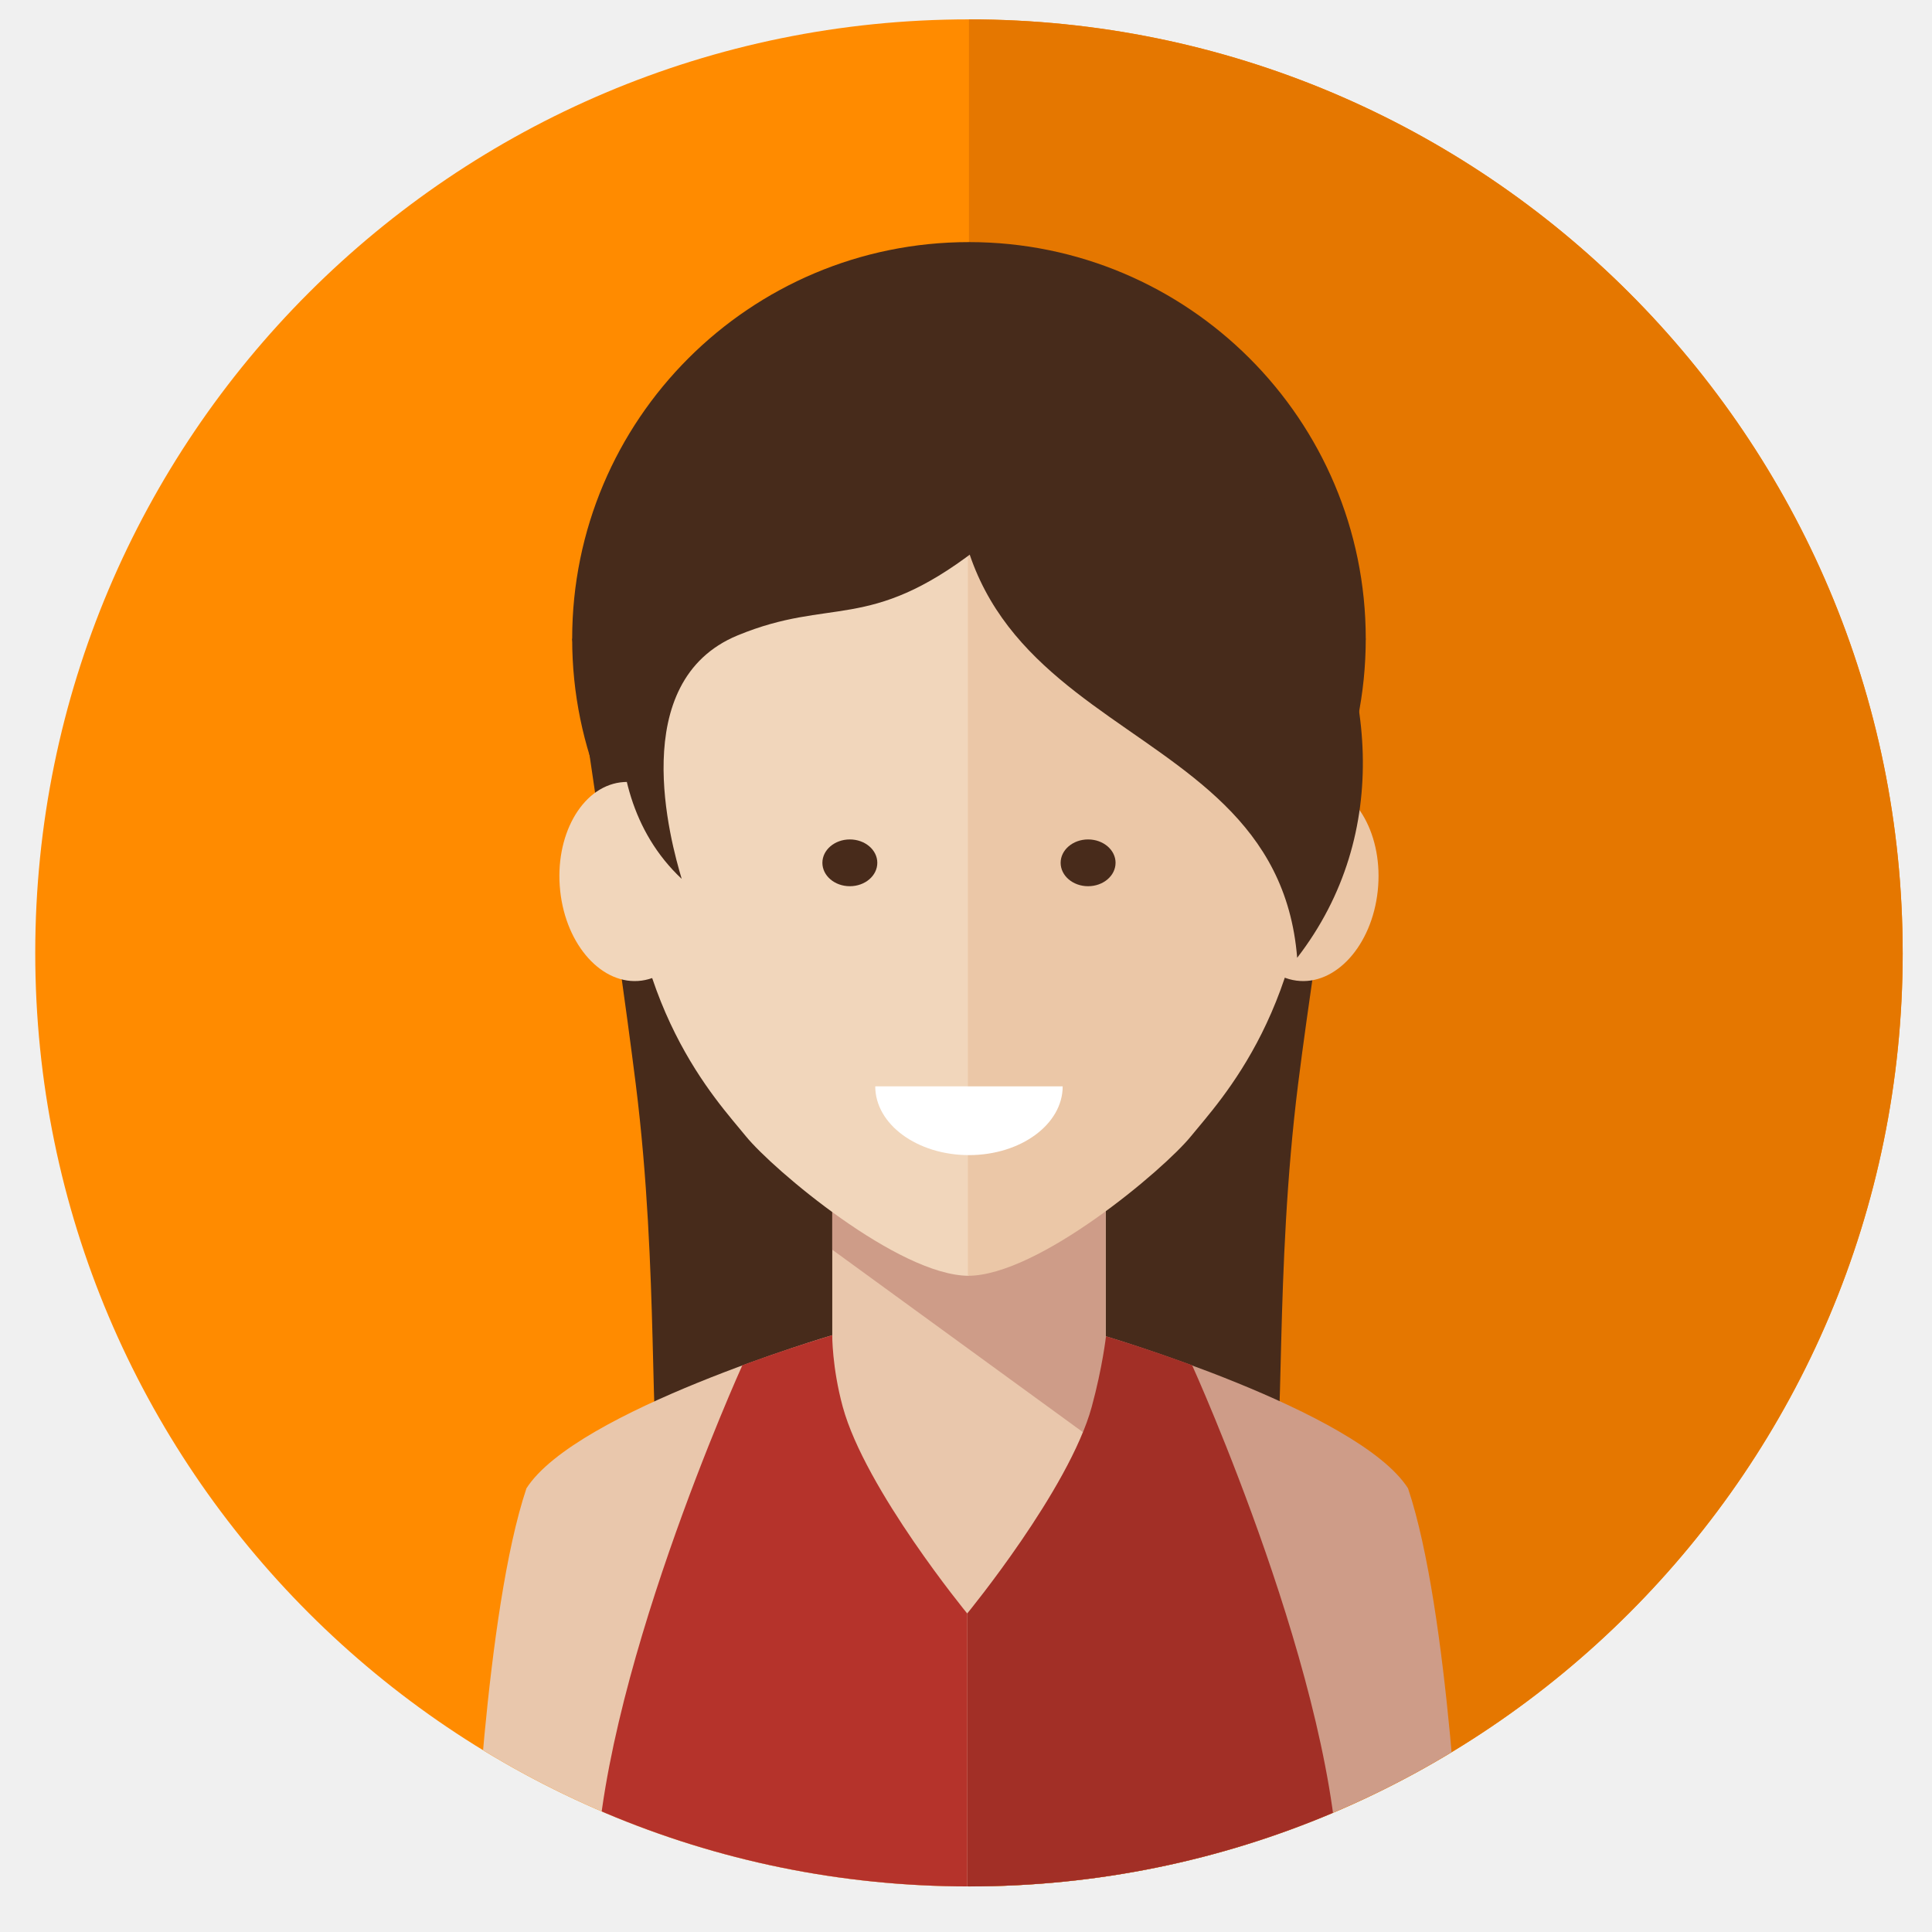
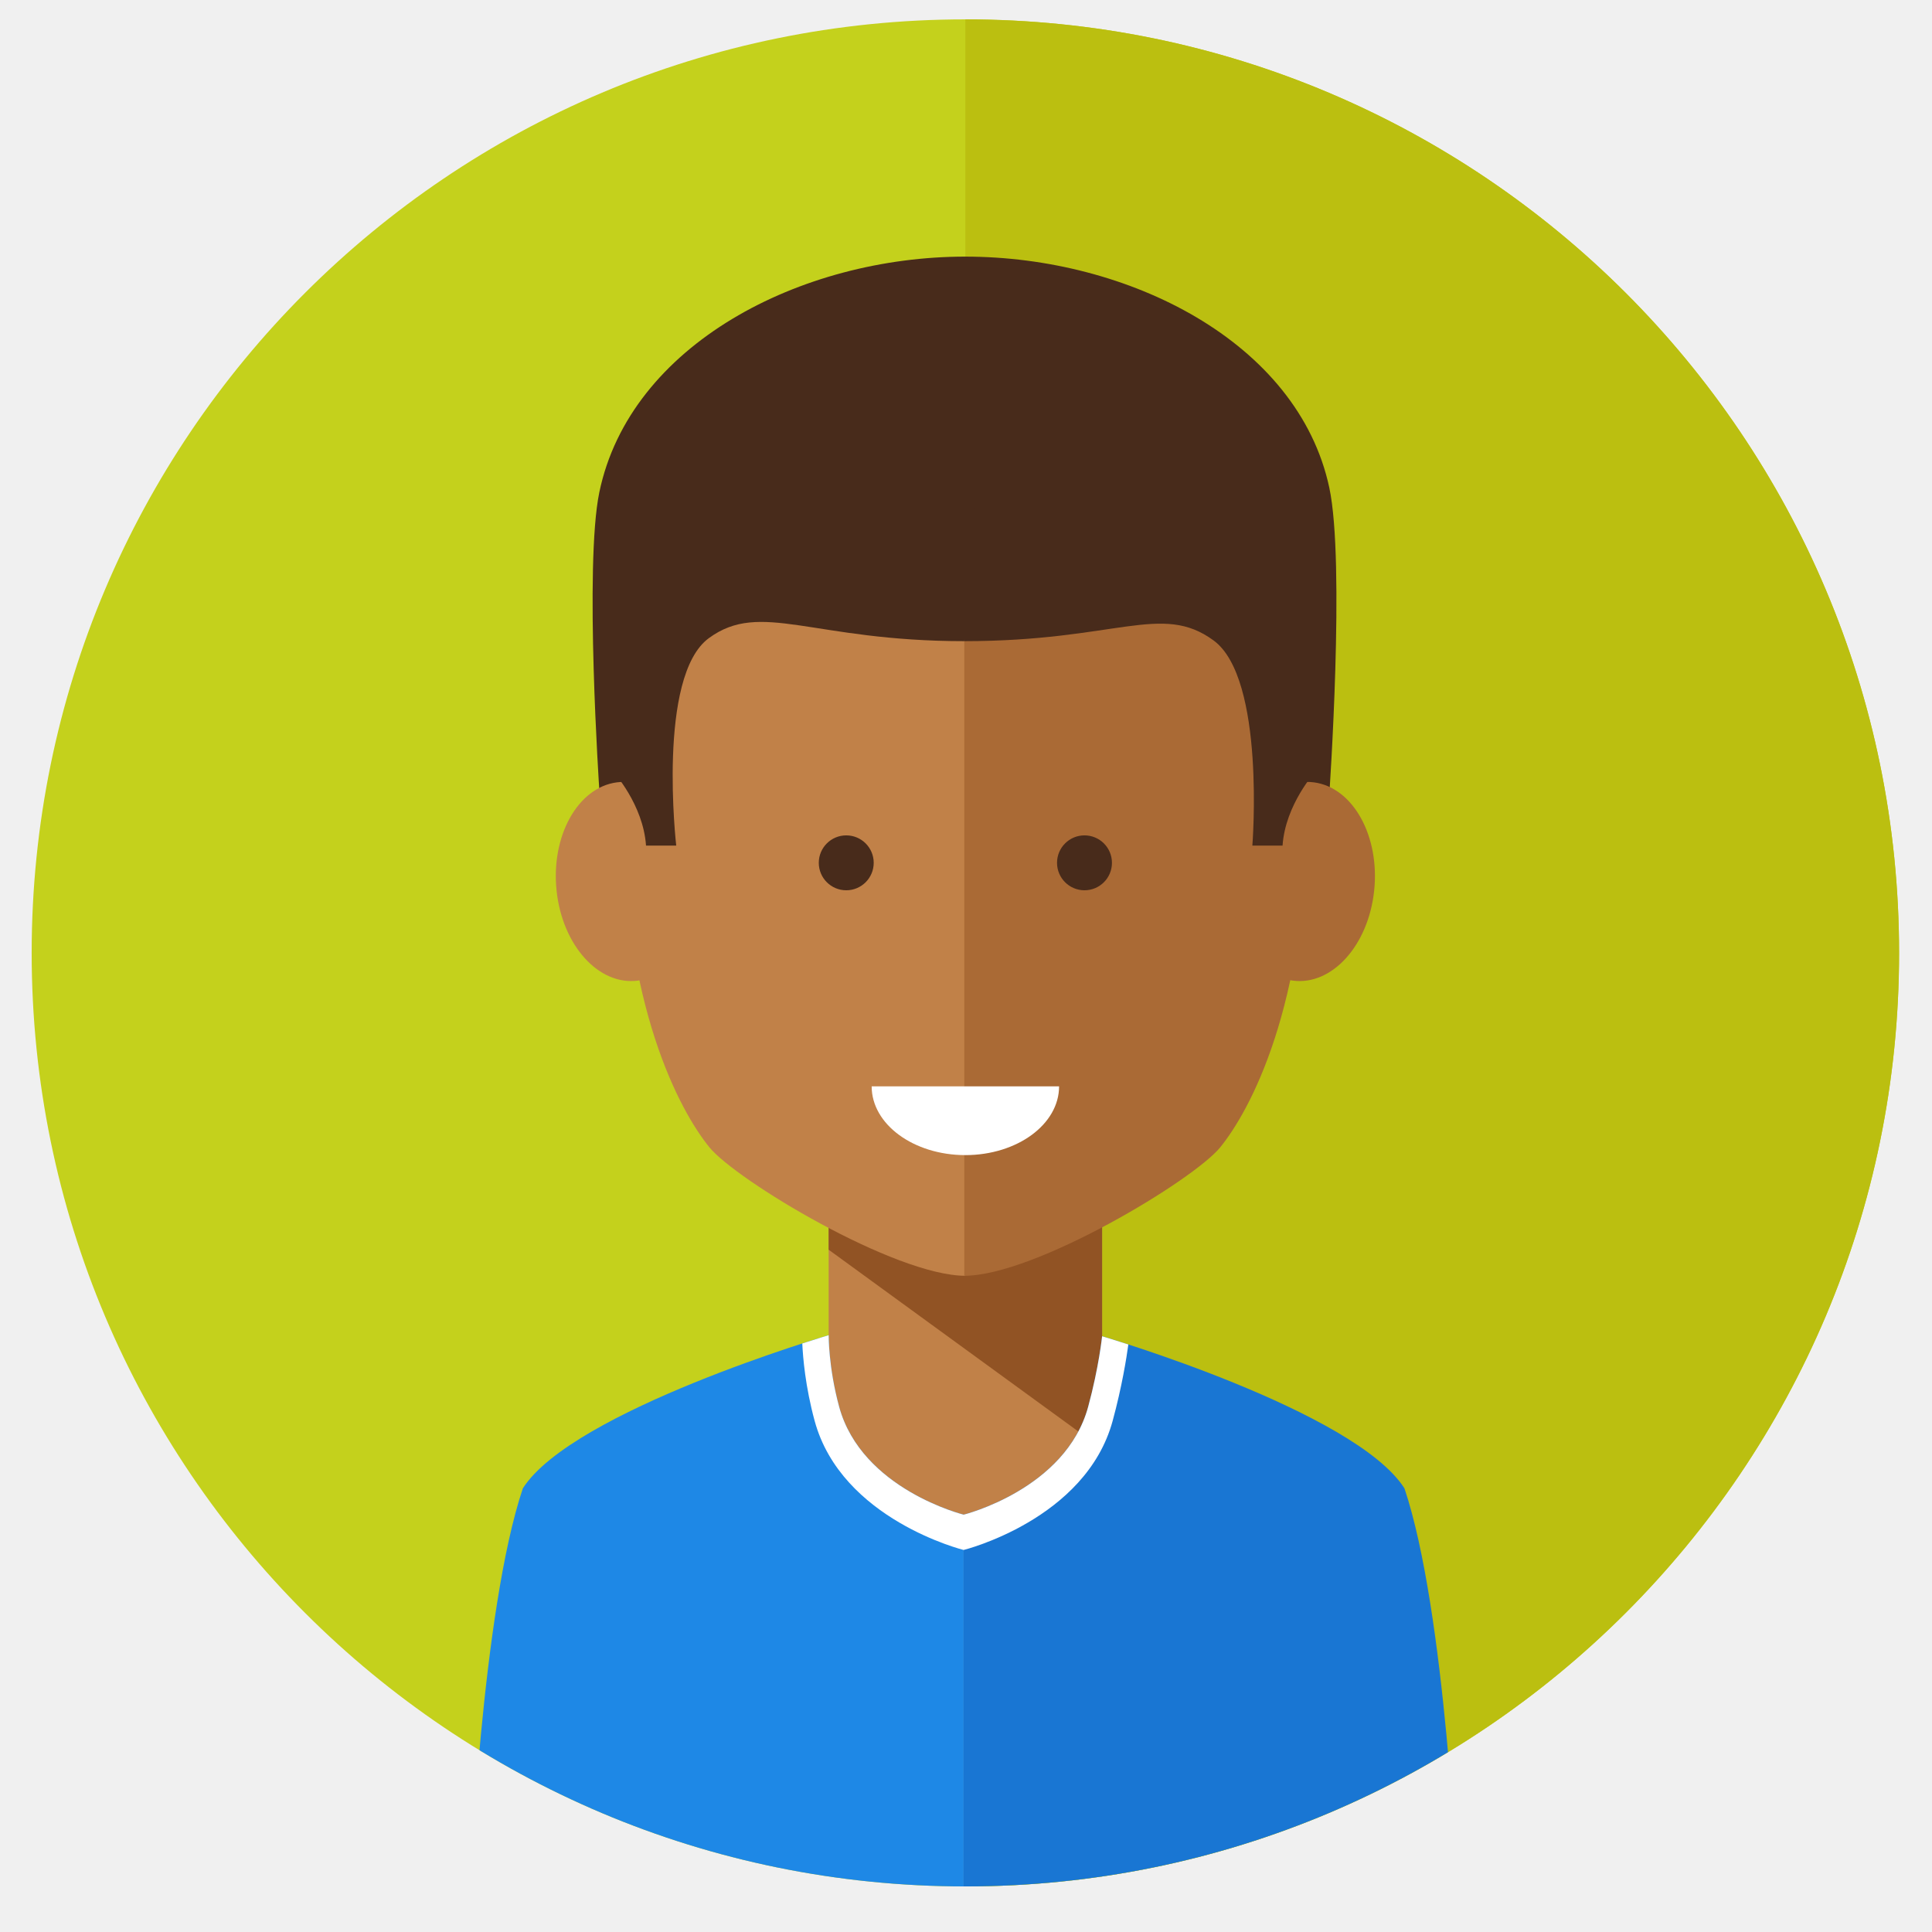
<svg xmlns="http://www.w3.org/2000/svg" xmlns:xlink="http://www.w3.org/1999/xlink" width="255" height="255" viewBox="0 0 255 255">
  <defs>
-     <path id="a" d="M246.956 123.888c0-68.05-55.174-123.214-123.24-123.214C55.657.674.482 55.84.482 123.888c0 68.05 55.177 123.216 123.237 123.216 68.065 0 123.24-55.166 123.24-123.216" />
+     <path id="a" d="M247.758 123.888C247.758 55.838 192.584.674 124.52.674 56.46.674 1.284 55.84 1.284 123.888c0 68.05 55.176 123.215 123.238 123.215 68.064 0 123.238-55.166 123.238-123.215" />
  </defs>
  <g fill="none" fill-rule="evenodd">
-     <path d="M251.13 125.77c0-68.05-55.175-123.213-123.238-123.213C59.83 2.557 4.652 57.72 4.652 125.77s55.178 123.216 123.24 123.216c68.063 0 123.24-55.165 123.24-123.215" fill="#FF8B00" />
-     <path d="M251.13 125.77c0-68.05-55.175-123.213-123.238-123.213v246.43c68.063 0 123.24-55.166 123.24-123.216" fill="#E57700" />
-     <g transform="translate(4.173 1.88)">
+     <path d="M250.656 125.77c0-68.05-55.176-123.213-123.24-123.213C59.357 2.557 4.18 57.72 4.18 125.77s55.175 123.214 123.237 123.214c68.063 0 123.24-55.164 123.24-123.213" fill="#C4D11C" />
+     <path d="M250.656 125.77c0-68.05-55.176-123.213-123.24-123.213v246.427c68.064 0 123.24-55.164 123.24-123.213" fill="#BBBF10" />
+     <g transform="translate(2.896 1.88)">
      <mask id="b" fill="#fff">
        <use xlink:href="#a" />
      </mask>
-       <path d="M123.18 192.186s36.915 6.542 40.596.183c1.698-2.932.266-26.314 3.383-51.16 2.536-20.222 8.93-58.776 8.93-58.776h-52.91v109.752" fill="#472B1B" mask="url(#b)" />
-       <path d="M123.72 192.186s-36.917 6.542-40.598.183c-1.698-2.932-.264-26.314-3.383-51.16-2.538-20.222-8.393-58.776-8.393-58.776h52.372v109.752" fill="#472B1B" mask="url(#b)" />
-       <path d="M141.766 196.073l-18.275 51.25-17.816-51.25v-39.567h36.092v39.567" fill="#E9C7AC" mask="url(#b)" />
-       <path d="M141.766 189.34l-36.092-26.273v-6.56h36.092v32.834" fill="#CE9C88" mask="url(#b)" />
-       <path d="M123.49 247.323v-49.286s-13.464-3.337-16.43-14.24c-1.427-5.24-1.386-9.447-1.386-9.447s-33.79 9.943-40.362 20.21c-5.468 16.277-6.97 52.763-6.97 52.763h65.15" fill="#E9C7AC" mask="url(#b)" />
-       <path d="M123.49 247.323v-36.24s13.463-16.383 16.434-27.285c1.425-5.24 1.385-9.448 1.385-9.448s33.79 9.943 40.36 20.21c5.47 16.277 6.97 52.763 6.97 52.763h-65.15" fill="#CE9C88" mask="url(#b)" />
-       <path d="M123.49 247.323v-36.24s13.463-16.383 16.434-27.285c1.425-5.24 1.88-9.3 1.88-9.3s4.93 1.45 11.37 3.82c0 0 19.338 42.623 19.338 69.005h-49.02" fill="#A22F26" mask="url(#b)" />
-       <path d="M123.49 247.323v-36.24s-13.46-16.383-16.432-27.285c-1.424-5.24-1.384-9.448-1.384-9.448s-5.424 1.598-11.865 3.967c0 0-19.338 42.624-19.338 69.006h49.02" fill="#B5332B" mask="url(#b)" />
-       <path d="M176.09 82.434c0-28.92-23.447-52.36-52.37-52.36s-52.373 23.44-52.373 52.36c0 28.918 23.45 52.36 52.372 52.36 28.923 0 52.37-23.442 52.37-52.36" fill="#472B1B" mask="url(#b)" />
-       <path d="M123.72 50.05c-17.524 0-45.236 9.65-45.236 54.875 0 26.11 11.954 38.423 15.783 43.156 3.526 4.354 20.16 18.428 29.452 18.428V50.048" fill="#F1D6BB" mask="url(#b)" />
-       <path d="M69.766 115.708c-.773-7.226 2.782-13.637 7.936-14.323 5.16-.684 9.964 4.617 10.737 11.843.773 7.225-2.784 13.635-7.938 14.322-5.157.684-9.962-4.617-10.736-11.842" fill="#F1D6BB" mask="url(#b)" />
-       <path d="M123.577 50.05c17.523 0 45.235 9.65 45.235 54.875 0 26.11-11.955 38.423-15.785 43.156-3.522 4.354-20.158 18.428-29.45 18.428V50.048" fill="#EBC7A7" mask="url(#b)" />
-       <path d="M177.672 115.708c.774-7.226-2.782-13.637-7.935-14.323-5.16-.684-9.964 4.617-10.738 11.843-.774 7.225 2.78 13.635 7.937 14.322 5.157.684 9.962-4.617 10.735-11.842" fill="#EBC7A7" mask="url(#b)" />
-       <path d="M123.72 150.58c6.83 0 12.368-4.062 12.368-9.077H111.35c0 5.015 5.537 9.077 12.37 9.077" fill="#FFF" mask="url(#b)" />
-       <path d="M123.124 35.82c-.84-.106-1.716-.18-2.657-.19 0 0-29.6 2.218-37.835 40.76-3.955 2.964-10.17 25.218 3.172 37.733-1.46-4.893-7.346-26.054 7.37-32.135 12.32-5.09 17.26-.377 31.428-11.246 8.274-6.35 11.248-19.115 9.418-26.248-3.29-8.863-11.692-8.53-10.896-8.673" fill="#472B1B" mask="url(#b)" />
-       <path d="M123.372 45.07c-10.887 52.892 40.765 43.47 43.665 79.466 25.373-32.858-9.727-84.165-43.665-79.467" fill="#472B1B" mask="url(#b)" />
-       <path d="M143.066 112.003c0 1.705-1.622 3.086-3.625 3.086-2 0-3.623-1.382-3.623-3.087 0-1.704 1.622-3.087 3.624-3.087 2.004 0 3.626 1.383 3.626 3.087M111.62 112.003c0 1.705-1.62 3.086-3.624 3.086-2.002 0-3.624-1.382-3.624-3.087 0-1.704 1.622-3.087 3.624-3.087 2.003 0 3.625 1.383 3.625 3.087" fill="#482B1B" mask="url(#b)" />
+       <path d="M142.567 196.07l-18.274 51.252-17.818-51.25v-39.568h36.092v39.567" fill="#C18148" mask="url(#b)" />
+       <path d="M142.567 189.34l-36.092-26.275v-6.56h36.092v32.834" fill="#915324" mask="url(#b)" />
+       <path d="M124.293 247.322v-49.285s-13.465-3.337-16.432-14.24c-1.425-5.24-1.385-9.447-1.385-9.447s-33.788 9.942-40.362 20.21c-5.467 16.277-6.968 52.762-6.968 52.762h65.148" fill="#1E88E6" mask="url(#b)" />
+       <path d="M124.293 247.322v-49.285s13.462-3.337 16.433-14.24c1.425-5.24 1.84-9.31 1.84-9.31s33.334 9.805 39.907 20.072c5.47 16.277 6.97 52.762 6.97 52.762h-65.15" fill="#1976D3" mask="url(#b)" />
+       <path d="M102.997 175.44c.08 1.804.396 5.68 1.63 10.216 3.55 13.05 19.666 17.04 19.666 17.04s16.113-3.99 19.668-17.04c1.233-4.534 1.832-8.327 2.07-10.085-2.143-.693-3.463-1.083-3.463-1.083s-.416 4.07-1.84 9.31c-2.972 10.903-16.434 14.24-16.434 14.24s-13.465-3.337-16.432-14.24c-1.425-5.24-1.385-9.447-1.385-9.447s-1.323.39-3.478 1.09" fill="#FFF" mask="url(#b)" />
+       <path d="M124.52 31.99c-21.74 0-44.263 11.602-48.312 31.104-1.998 9.62 0 39.303 0 39.303 7.93 18.27 26.573 31.1 48.313 31.1 21.49 0 39.948-12.54 48.03-30.474 0 0 2.128-30.645 0-40.557-4.134-19.232-26.54-30.475-48.03-30.475" fill="#482B1B" mask="url(#b)" />
+       <path d="M124.52 50.05c-17.52 0-45.234 9.65-45.234 54.875 0 26.11 7.604 39.873 11.433 44.605 3.526 4.354 24.508 16.977 33.8 16.977V50.05" fill="#C18148" mask="url(#b)" />
+       <path d="M70.57 115.708c-.775-7.226 2.78-13.64 7.934-14.325 5.16-.684 9.964 4.62 10.738 11.845.773 7.223-2.782 13.635-7.938 14.32-5.157.686-9.962-4.616-10.735-11.84" fill="#C18148" mask="url(#b)" />
+       <path d="M124.38 50.05c17.522 0 45.234 9.65 45.234 54.875 0 26.11-7.605 39.873-11.436 44.605-3.52 4.354-24.507 16.977-33.8 16.977V50.05" fill="#AA6A35" mask="url(#b)" />
+       <path d="M178.474 115.708c.774-7.226-2.78-13.64-7.935-14.325-5.16-.684-9.965 4.62-10.738 11.845-.774 7.223 2.78 13.635 7.937 14.32 5.156.686 9.96-4.616 10.734-11.84" fill="#AA6A35" mask="url(#b)" />
+       <path d="M124.52 150.58c6.833 0 12.37-4.063 12.37-9.077h-24.737c0 5.014 5.537 9.077 12.368 9.077" fill="#FFF" mask="url(#b)" />
+       <path d="M143.868 112.002c0 2.002-1.622 3.624-3.625 3.624-2.002 0-3.624-1.622-3.624-3.624 0-2 1.62-3.623 3.623-3.623s3.625 1.62 3.625 3.622M112.423 112.002c0 2.002-1.623 3.624-3.625 3.624s-3.625-1.622-3.625-3.624c0-2 1.623-3.623 3.625-3.623s3.625 1.62 3.625 3.622M170.736 99.945s-3.986 4.35-4.35 9.785H162.4s1.755-22.034-5.113-27.075c-6.868-5.043-12.83.09-32.908.09l-2.9-36.616 37.658 5.435 13.412 36.602-1.814 11.778" fill="#482B1B" mask="url(#b)" />
+       <path d="M78.02 99.945s3.987 4.35 4.35 9.785h3.987s-2.565-22.338 4.302-27.38c6.867-5.043 13.64.395 33.72.395l2.898-36.616-37.66 5.435-13.41 36.602 1.812 11.778" fill="#482B1B" mask="url(#b)" />
    </g>
  </g>
</svg>
